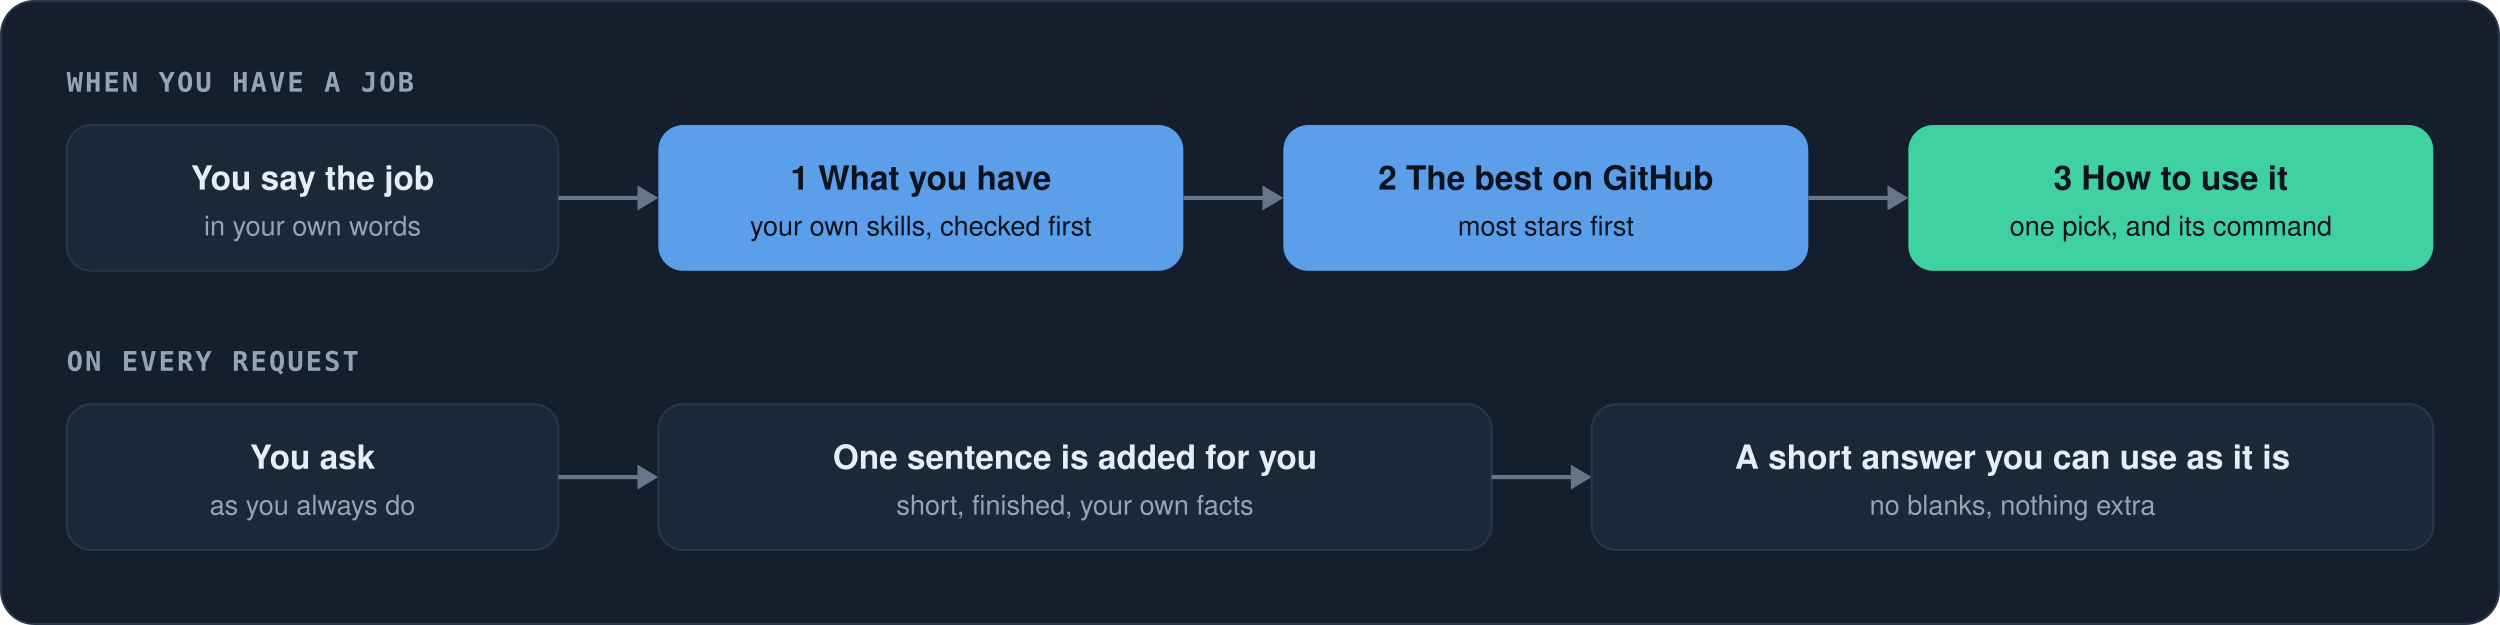
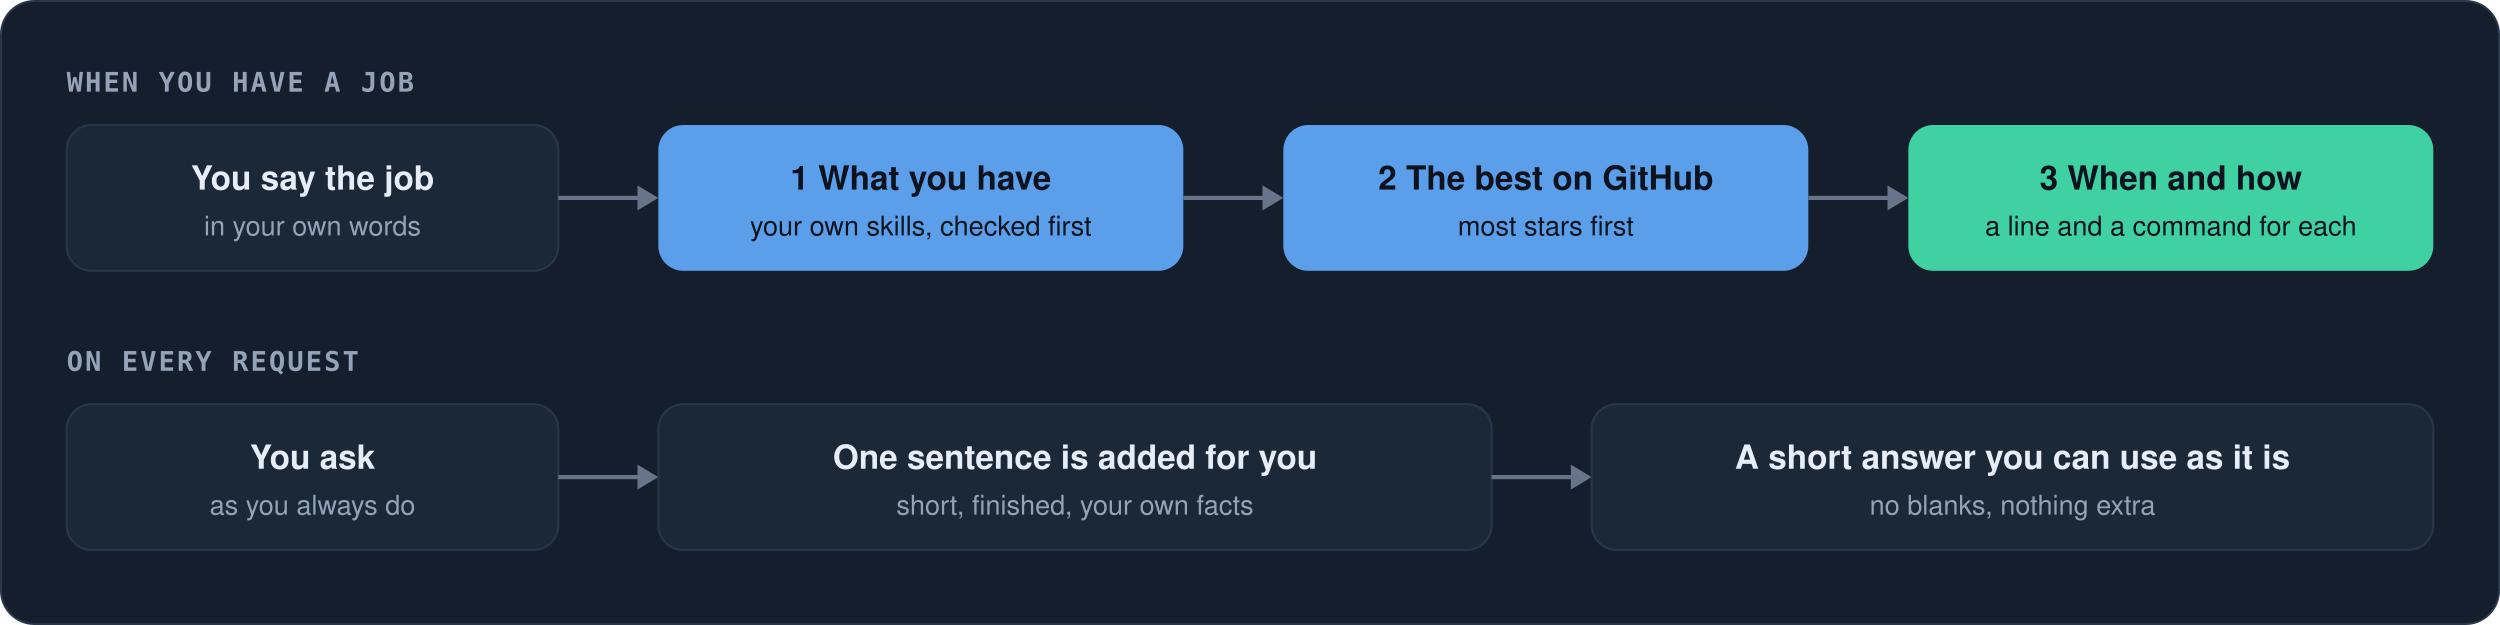
<svg xmlns="http://www.w3.org/2000/svg" viewBox="0 0 1200 300" width="1200" height="300" role="img">
  <rect x="0.5" y="0.5" width="1199" height="299" rx="16" fill="#141E2C" stroke="#28364A" stroke-width="1" />
  <text x="32" y="44" font-family="ui-monospace,SFMono-Regular,Menlo,Consolas,monospace" font-size="13" font-weight="700" fill="#94A3B8" text-anchor="start" letter-spacing="1">WHEN YOU HAVE A JOB</text>
  <rect x="32" y="60" width="236" height="70" rx="12" fill="#1B2838" stroke="#28364A" stroke-width="1" />
  <text x="150.0" y="91" font-family="-apple-system,BlinkMacSystemFont,'Segoe UI',Helvetica,Arial,sans-serif" font-size="16" font-weight="700" fill="#E7EDF6" text-anchor="middle" letter-spacing="0">You say the job</text>
  <text x="150.0" y="113" font-family="-apple-system,BlinkMacSystemFont,'Segoe UI',Helvetica,Arial,sans-serif" font-size="13" font-weight="400" fill="#94A3B8" text-anchor="middle" letter-spacing="0">in your own words</text>
  <line x1="268" x2="308" y1="95" y2="95" stroke="#66758A" stroke-width="2" />
  <path d="M306 89 L316 95 L306 101 Z" fill="#66758A" />
  <rect x="316" y="60" width="252" height="70" rx="12" fill="#5B9FEA" />
  <text x="442.0" y="91" font-family="-apple-system,BlinkMacSystemFont,'Segoe UI',Helvetica,Arial,sans-serif" font-size="16" font-weight="700" fill="#0C131E" text-anchor="middle" letter-spacing="0">1  What you have</text>
  <text x="442.0" y="113" font-family="-apple-system,BlinkMacSystemFont,'Segoe UI',Helvetica,Arial,sans-serif" font-size="13" font-weight="400" fill="#0C131E" text-anchor="middle" letter-spacing="0">your own skills, checked first</text>
  <line x1="568" x2="608" y1="95" y2="95" stroke="#66758A" stroke-width="2" />
  <path d="M606 89 L616 95 L606 101 Z" fill="#66758A" />
  <rect x="616" y="60" width="252" height="70" rx="12" fill="#5B9FEA" />
  <text x="742.0" y="91" font-family="-apple-system,BlinkMacSystemFont,'Segoe UI',Helvetica,Arial,sans-serif" font-size="16" font-weight="700" fill="#0C131E" text-anchor="middle" letter-spacing="0">2  The best on GitHub</text>
  <text x="742.0" y="113" font-family="-apple-system,BlinkMacSystemFont,'Segoe UI',Helvetica,Arial,sans-serif" font-size="13" font-weight="400" fill="#0C131E" text-anchor="middle" letter-spacing="0">most stars first</text>
  <line x1="868" x2="908" y1="95" y2="95" stroke="#66758A" stroke-width="2" />
  <path d="M906 89 L916 95 L906 101 Z" fill="#66758A" />
  <rect x="916" y="60" width="252" height="70" rx="12" fill="#3FD1A2" />
-   <text x="1042.0" y="91" font-family="-apple-system,BlinkMacSystemFont,'Segoe UI',Helvetica,Arial,sans-serif" font-size="16" font-weight="700" fill="#0C131E" text-anchor="middle" letter-spacing="0">3  How to use it</text>
-   <text x="1042.0" y="113" font-family="-apple-system,BlinkMacSystemFont,'Segoe UI',Helvetica,Arial,sans-serif" font-size="13" font-weight="400" fill="#0C131E" text-anchor="middle" letter-spacing="0">one pick, and its command</text>
+   <text x="1042.0" y="91" font-family="-apple-system,BlinkMacSystemFont,'Segoe UI',Helvetica,Arial,sans-serif" font-size="16" font-weight="700" fill="#0C131E" text-anchor="middle" letter-spacing="0">3  When and how</text>
+   <text x="1042.0" y="113" font-family="-apple-system,BlinkMacSystemFont,'Segoe UI',Helvetica,Arial,sans-serif" font-size="13" font-weight="400" fill="#0C131E" text-anchor="middle" letter-spacing="0">a line and a command for each</text>
  <text x="32" y="178" font-family="ui-monospace,SFMono-Regular,Menlo,Consolas,monospace" font-size="13" font-weight="700" fill="#94A3B8" text-anchor="start" letter-spacing="1">ON EVERY REQUEST</text>
  <rect x="32" y="194" width="236" height="70" rx="12" fill="#1B2838" stroke="#28364A" stroke-width="1" />
  <text x="150.0" y="225" font-family="-apple-system,BlinkMacSystemFont,'Segoe UI',Helvetica,Arial,sans-serif" font-size="16" font-weight="700" fill="#E7EDF6" text-anchor="middle" letter-spacing="0">You ask</text>
  <text x="150.0" y="247" font-family="-apple-system,BlinkMacSystemFont,'Segoe UI',Helvetica,Arial,sans-serif" font-size="13" font-weight="400" fill="#94A3B8" text-anchor="middle" letter-spacing="0">as you always do</text>
  <line x1="268" x2="308" y1="229" y2="229" stroke="#66758A" stroke-width="2" />
  <path d="M306 223 L316 229 L306 235 Z" fill="#66758A" />
  <rect x="316" y="194" width="400" height="70" rx="12" fill="#1B2838" stroke="#28364A" stroke-width="1" />
  <text x="516.0" y="225" font-family="-apple-system,BlinkMacSystemFont,'Segoe UI',Helvetica,Arial,sans-serif" font-size="16" font-weight="700" fill="#E7EDF6" text-anchor="middle" letter-spacing="0">One sentence is added for you</text>
  <text x="516.0" y="247" font-family="-apple-system,BlinkMacSystemFont,'Segoe UI',Helvetica,Arial,sans-serif" font-size="13" font-weight="400" fill="#94A3B8" text-anchor="middle" letter-spacing="0">short, finished, your own facts</text>
  <line x1="716" x2="756" y1="229" y2="229" stroke="#66758A" stroke-width="2" />
  <path d="M754 223 L764 229 L754 235 Z" fill="#66758A" />
  <rect x="764" y="194" width="404" height="70" rx="12" fill="#1B2838" stroke="#28364A" stroke-width="1" />
  <text x="966.0" y="225" font-family="-apple-system,BlinkMacSystemFont,'Segoe UI',Helvetica,Arial,sans-serif" font-size="16" font-weight="700" fill="#E7EDF6" text-anchor="middle" letter-spacing="0">A short answer you can use as it is</text>
  <text x="966.0" y="247" font-family="-apple-system,BlinkMacSystemFont,'Segoe UI',Helvetica,Arial,sans-serif" font-size="13" font-weight="400" fill="#94A3B8" text-anchor="middle" letter-spacing="0">no blanks, nothing extra</text>
</svg>
